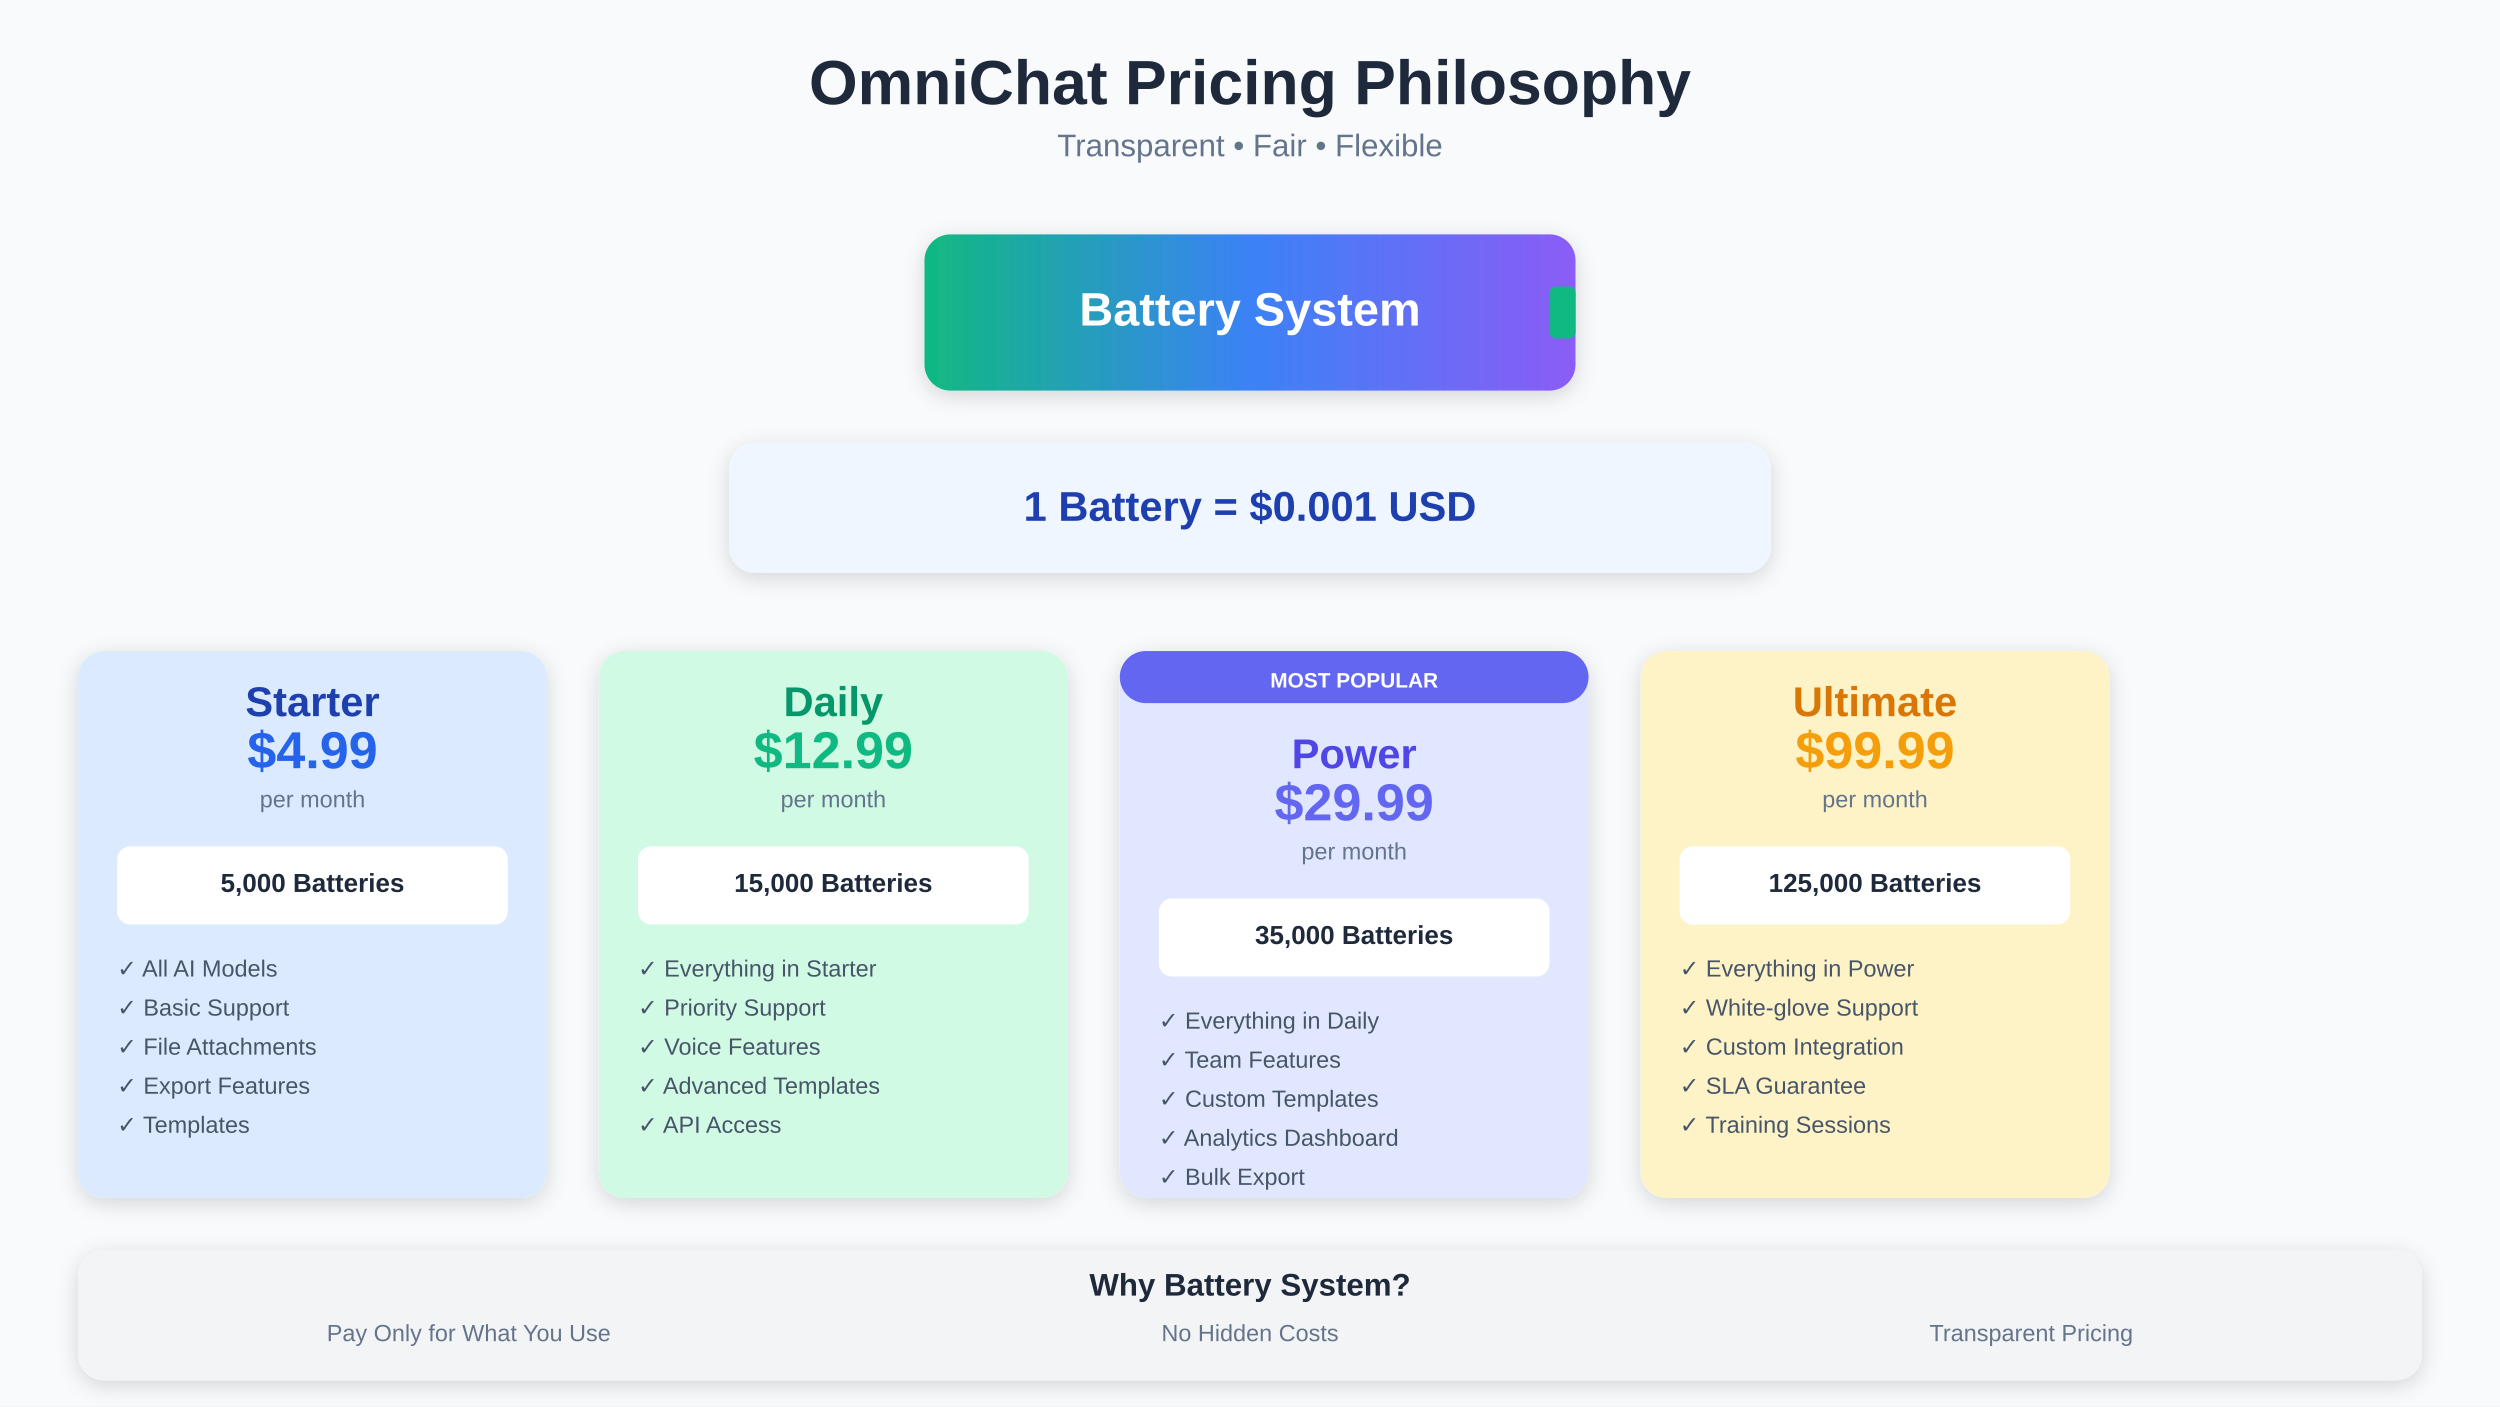
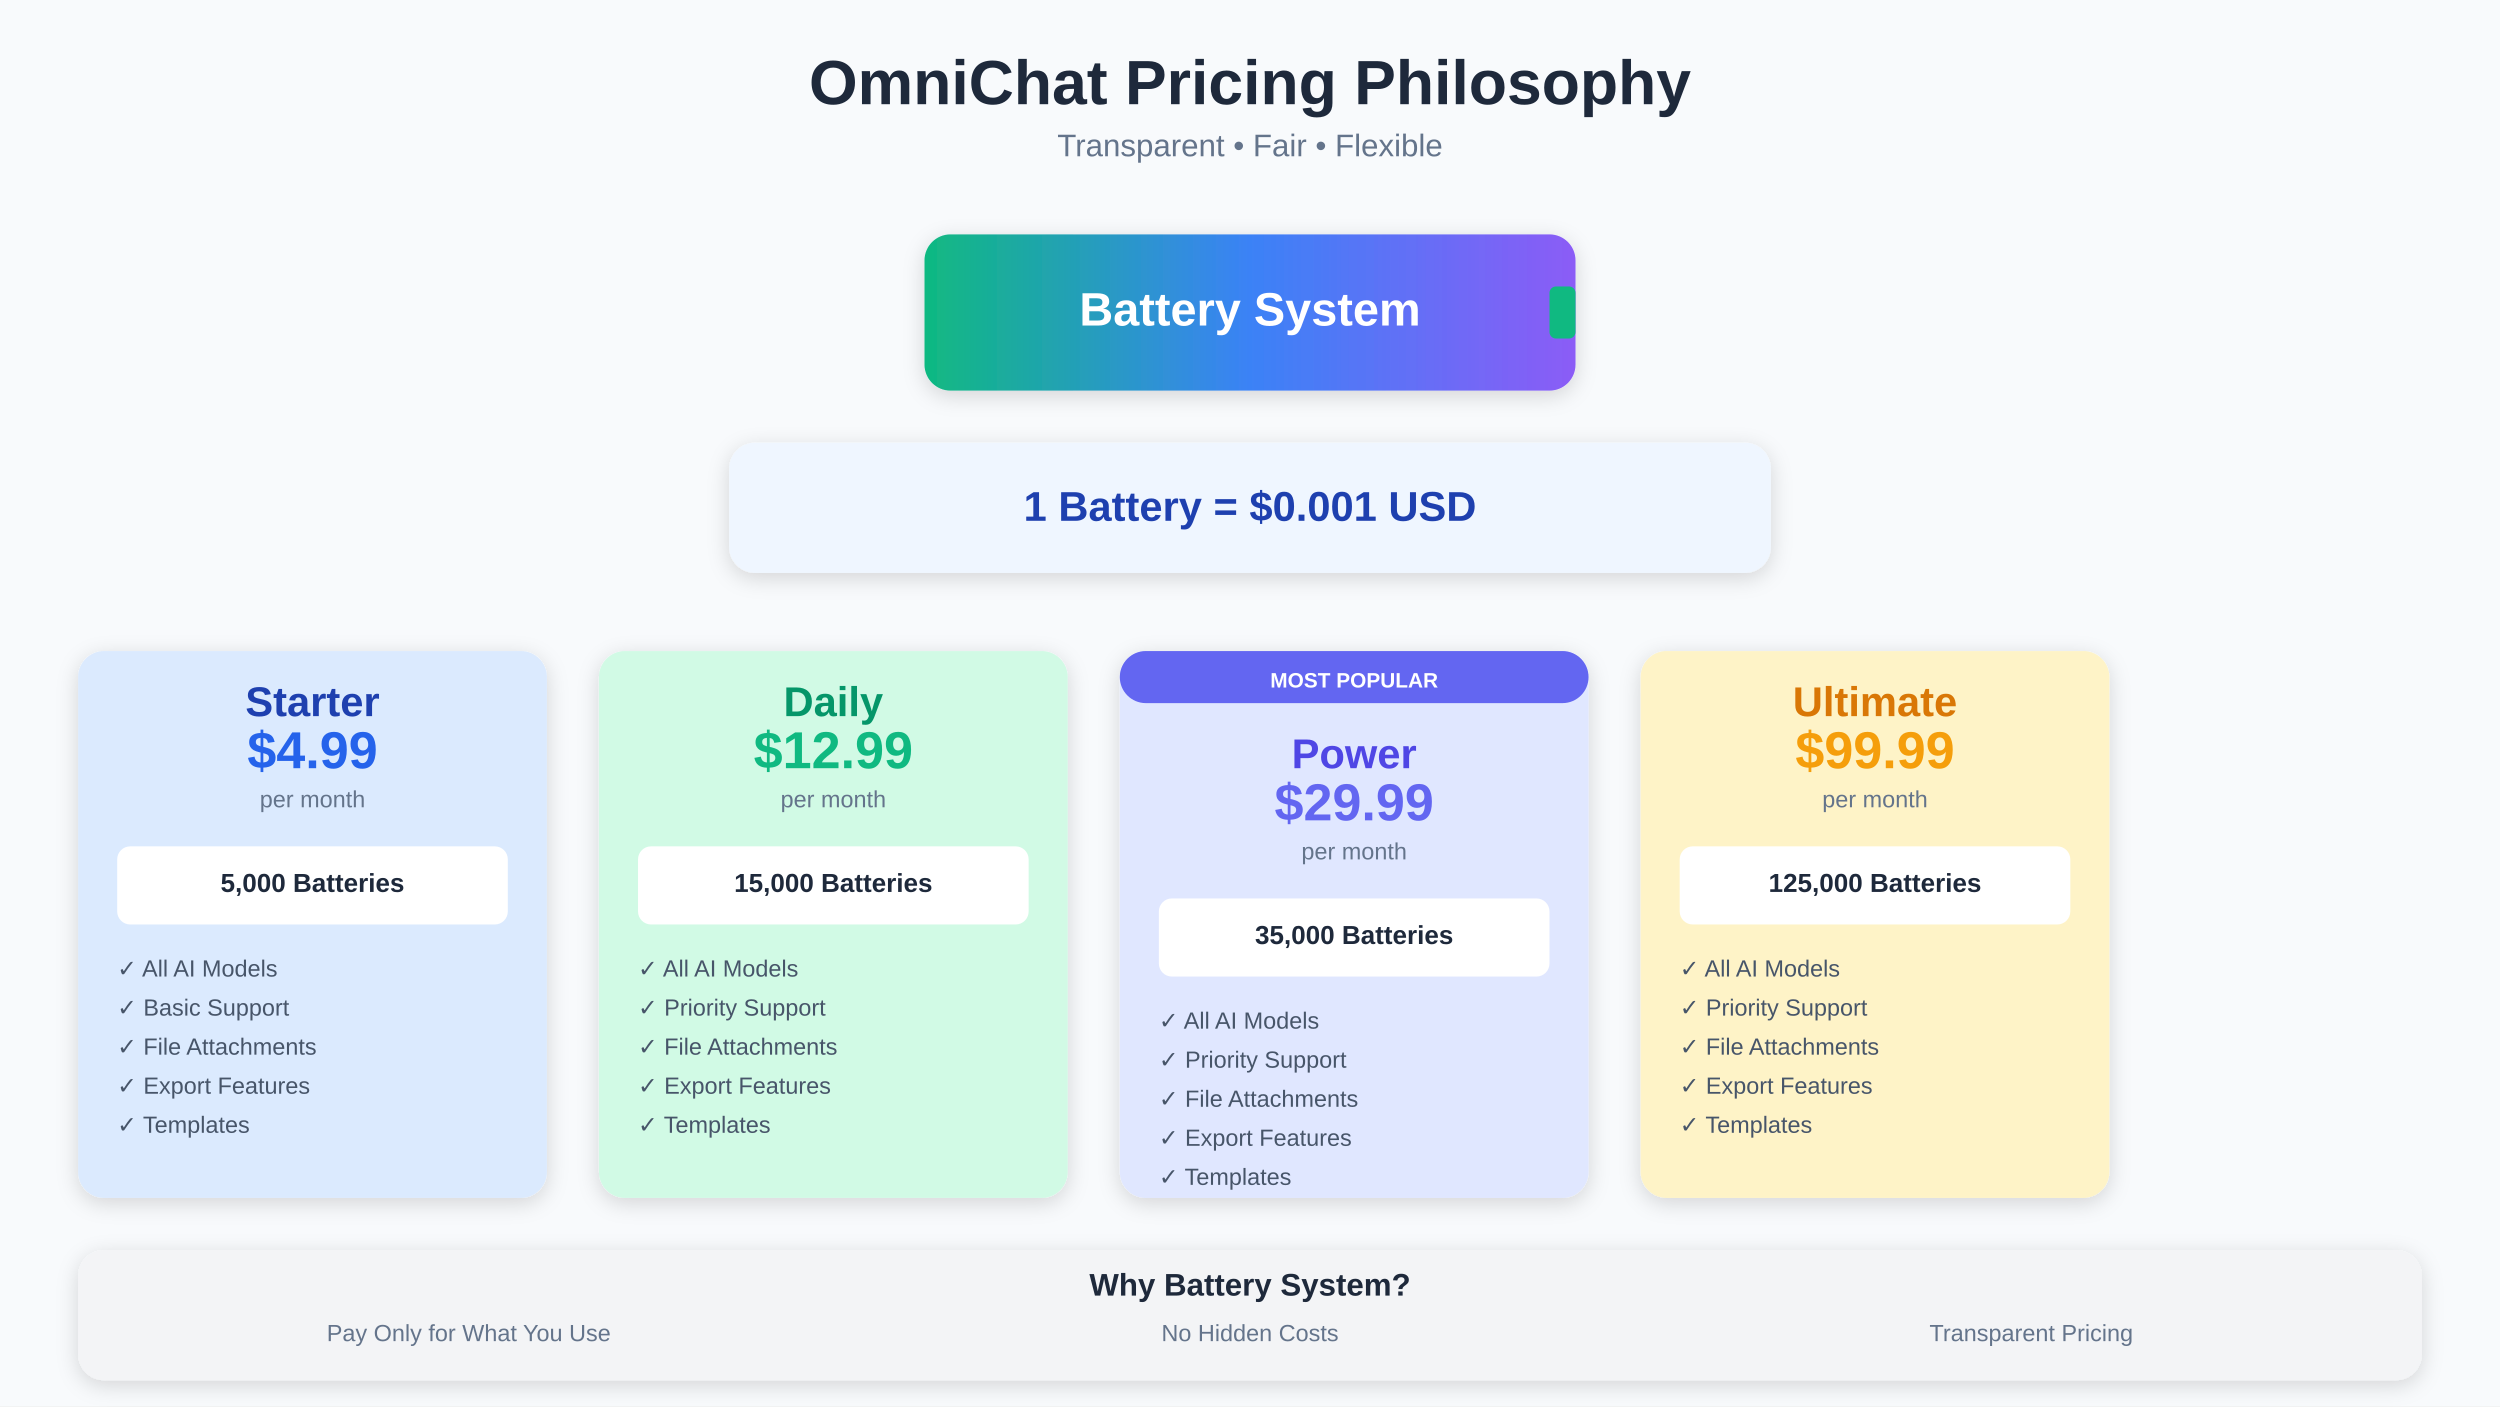
<svg xmlns="http://www.w3.org/2000/svg" width="1920" height="1080" viewBox="0 0 1920 1080">
  <defs>
    <linearGradient id="batteryGrad" x1="0%" y1="0%" x2="100%" y2="0%">
      <stop offset="0%" style="stop-color:#10B981;stop-opacity:1" />
      <stop offset="50%" style="stop-color:#3B82F6;stop-opacity:1" />
      <stop offset="100%" style="stop-color:#8B5CF6;stop-opacity:1" />
    </linearGradient>
    <filter id="shadow" x="-50%" y="-50%" width="200%" height="200%">
      <feDropShadow dx="0" dy="4" stdDeviation="8" flood-opacity="0.15" />
    </filter>
  </defs>
  <rect width="1920" height="1080" fill="#f8fafc" />
  <text x="960" y="80" font-family="Arial, sans-serif" font-size="48" font-weight="bold" text-anchor="middle" fill="#1e293b">OmniChat Pricing Philosophy</text>
  <text x="960" y="120" font-family="Arial, sans-serif" font-size="24" text-anchor="middle" fill="#64748b">Transparent • Fair • Flexible</text>
  <g transform="translate(710, 180)">
    <rect x="0" y="0" width="500" height="120" rx="20" fill="url(#batteryGrad)" filter="url(#shadow)" />
    <rect x="480" y="40" width="20" height="40" rx="5" fill="#10B981" />
    <text x="250" y="70" font-family="Arial, sans-serif" font-size="36" font-weight="bold" text-anchor="middle" fill="white">Battery System</text>
  </g>
  <g transform="translate(560, 340)">
    <rect x="0" y="0" width="800" height="100" rx="20" fill="#EFF6FF" filter="url(#shadow)" />
    <text x="400" y="60" font-family="Arial, sans-serif" font-size="32" font-weight="bold" text-anchor="middle" fill="#1e40af">1 Battery = $0.001 USD</text>
  </g>
  <g transform="translate(60, 500)">
    <g transform="translate(0, 0)">
      <rect x="0" y="0" width="360" height="420" rx="20" fill="#DBEAFE" filter="url(#shadow)" />
      <text x="180" y="50" font-family="Arial, sans-serif" font-size="32" font-weight="bold" text-anchor="middle" fill="#1e40af">Starter</text>
      <text x="180" y="90" font-family="Arial, sans-serif" font-size="40" font-weight="bold" text-anchor="middle" fill="#2563eb">$4.99</text>
      <text x="180" y="120" font-family="Arial, sans-serif" font-size="18" text-anchor="middle" fill="#64748b">per month</text>
      <rect x="30" y="150" width="300" height="60" rx="10" fill="white" />
      <text x="180" y="185" font-family="Arial, sans-serif" font-size="20" font-weight="bold" text-anchor="middle" fill="#1e293b">5,000 Batteries</text>
      <text x="30" y="250" font-family="Arial, sans-serif" font-size="18" fill="#475569">✓ All AI Models</text>
      <text x="30" y="280" font-family="Arial, sans-serif" font-size="18" fill="#475569">✓ Basic Support</text>
      <text x="30" y="310" font-family="Arial, sans-serif" font-size="18" fill="#475569">✓ File Attachments</text>
      <text x="30" y="340" font-family="Arial, sans-serif" font-size="18" fill="#475569">✓ Export Features</text>
      <text x="30" y="370" font-family="Arial, sans-serif" font-size="18" fill="#475569">✓ Templates</text>
    </g>
    <g transform="translate(400, 0)">
      <rect x="0" y="0" width="360" height="420" rx="20" fill="#D1FAE5" filter="url(#shadow)" />
      <text x="180" y="50" font-family="Arial, sans-serif" font-size="32" font-weight="bold" text-anchor="middle" fill="#059669">Daily</text>
      <text x="180" y="90" font-family="Arial, sans-serif" font-size="40" font-weight="bold" text-anchor="middle" fill="#10b981">$12.99</text>
      <text x="180" y="120" font-family="Arial, sans-serif" font-size="18" text-anchor="middle" fill="#64748b">per month</text>
      <rect x="30" y="150" width="300" height="60" rx="10" fill="white" />
      <text x="180" y="185" font-family="Arial, sans-serif" font-size="20" font-weight="bold" text-anchor="middle" fill="#1e293b">15,000 Batteries</text>
-       <text x="30" y="250" font-family="Arial, sans-serif" font-size="18" fill="#475569">✓ Everything in Starter</text>
+       <text x="30" y="250" font-family="Arial, sans-serif" font-size="18" fill="#475569">✓ All AI Models</text>
      <text x="30" y="280" font-family="Arial, sans-serif" font-size="18" fill="#475569">✓ Priority Support</text>
-       <text x="30" y="310" font-family="Arial, sans-serif" font-size="18" fill="#475569">✓ Voice Features</text>
-       <text x="30" y="340" font-family="Arial, sans-serif" font-size="18" fill="#475569">✓ Advanced Templates</text>
-       <text x="30" y="370" font-family="Arial, sans-serif" font-size="18" fill="#475569">✓ API Access</text>
+       <text x="30" y="310" font-family="Arial, sans-serif" font-size="18" fill="#475569">✓ File Attachments</text>
+       <text x="30" y="340" font-family="Arial, sans-serif" font-size="18" fill="#475569">✓ Export Features</text>
+       <text x="30" y="370" font-family="Arial, sans-serif" font-size="18" fill="#475569">✓ Templates</text>
    </g>
    <g transform="translate(800, 0)">
      <rect x="0" y="0" width="360" height="420" rx="20" fill="#E0E7FF" filter="url(#shadow)" />
      <rect x="0" y="0" width="360" height="40" rx="20" ry="20" fill="#6366F1" />
      <text x="180" y="28" font-family="Arial, sans-serif" font-size="16" font-weight="bold" text-anchor="middle" fill="white">MOST POPULAR</text>
      <text x="180" y="90" font-family="Arial, sans-serif" font-size="32" font-weight="bold" text-anchor="middle" fill="#4f46e5">Power</text>
      <text x="180" y="130" font-family="Arial, sans-serif" font-size="40" font-weight="bold" text-anchor="middle" fill="#6366f1">$29.99</text>
      <text x="180" y="160" font-family="Arial, sans-serif" font-size="18" text-anchor="middle" fill="#64748b">per month</text>
      <rect x="30" y="190" width="300" height="60" rx="10" fill="white" />
      <text x="180" y="225" font-family="Arial, sans-serif" font-size="20" font-weight="bold" text-anchor="middle" fill="#1e293b">35,000 Batteries</text>
-       <text x="30" y="290" font-family="Arial, sans-serif" font-size="18" fill="#475569">✓ Everything in Daily</text>
-       <text x="30" y="320" font-family="Arial, sans-serif" font-size="18" fill="#475569">✓ Team Features</text>
-       <text x="30" y="350" font-family="Arial, sans-serif" font-size="18" fill="#475569">✓ Custom Templates</text>
-       <text x="30" y="380" font-family="Arial, sans-serif" font-size="18" fill="#475569">✓ Analytics Dashboard</text>
-       <text x="30" y="410" font-family="Arial, sans-serif" font-size="18" fill="#475569">✓ Bulk Export</text>
+       <text x="30" y="290" font-family="Arial, sans-serif" font-size="18" fill="#475569">✓ All AI Models</text>
+       <text x="30" y="320" font-family="Arial, sans-serif" font-size="18" fill="#475569">✓ Priority Support</text>
+       <text x="30" y="350" font-family="Arial, sans-serif" font-size="18" fill="#475569">✓ File Attachments</text>
+       <text x="30" y="380" font-family="Arial, sans-serif" font-size="18" fill="#475569">✓ Export Features</text>
+       <text x="30" y="410" font-family="Arial, sans-serif" font-size="18" fill="#475569">✓ Templates</text>
    </g>
    <g transform="translate(1200, 0)">
      <rect x="0" y="0" width="360" height="420" rx="20" fill="#FEF3C7" filter="url(#shadow)" />
      <text x="180" y="50" font-family="Arial, sans-serif" font-size="32" font-weight="bold" text-anchor="middle" fill="#d97706">Ultimate</text>
      <text x="180" y="90" font-family="Arial, sans-serif" font-size="40" font-weight="bold" text-anchor="middle" fill="#f59e0b">$99.99</text>
      <text x="180" y="120" font-family="Arial, sans-serif" font-size="18" text-anchor="middle" fill="#64748b">per month</text>
      <rect x="30" y="150" width="300" height="60" rx="10" fill="white" />
      <text x="180" y="185" font-family="Arial, sans-serif" font-size="20" font-weight="bold" text-anchor="middle" fill="#1e293b">125,000 Batteries</text>
-       <text x="30" y="250" font-family="Arial, sans-serif" font-size="18" fill="#475569">✓ Everything in Power</text>
-       <text x="30" y="280" font-family="Arial, sans-serif" font-size="18" fill="#475569">✓ White-glove Support</text>
-       <text x="30" y="310" font-family="Arial, sans-serif" font-size="18" fill="#475569">✓ Custom Integration</text>
-       <text x="30" y="340" font-family="Arial, sans-serif" font-size="18" fill="#475569">✓ SLA Guarantee</text>
-       <text x="30" y="370" font-family="Arial, sans-serif" font-size="18" fill="#475569">✓ Training Sessions</text>
+       <text x="30" y="250" font-family="Arial, sans-serif" font-size="18" fill="#475569">✓ All AI Models</text>
+       <text x="30" y="280" font-family="Arial, sans-serif" font-size="18" fill="#475569">✓ Priority Support</text>
+       <text x="30" y="310" font-family="Arial, sans-serif" font-size="18" fill="#475569">✓ File Attachments</text>
+       <text x="30" y="340" font-family="Arial, sans-serif" font-size="18" fill="#475569">✓ Export Features</text>
+       <text x="30" y="370" font-family="Arial, sans-serif" font-size="18" fill="#475569">✓ Templates</text>
    </g>
  </g>
  <g transform="translate(60, 960)">
    <rect x="0" y="0" width="1800" height="100" rx="20" fill="#F3F4F6" filter="url(#shadow)" />
    <text x="900" y="35" font-family="Arial, sans-serif" font-size="24" font-weight="bold" text-anchor="middle" fill="#1e293b">Why Battery System?</text>
    <text x="300" y="70" font-family="Arial, sans-serif" font-size="18" text-anchor="middle" fill="#64748b">Pay Only for What You Use</text>
    <text x="900" y="70" font-family="Arial, sans-serif" font-size="18" text-anchor="middle" fill="#64748b">No Hidden Costs</text>
    <text x="1500" y="70" font-family="Arial, sans-serif" font-size="18" text-anchor="middle" fill="#64748b">Transparent Pricing</text>
  </g>
</svg>
